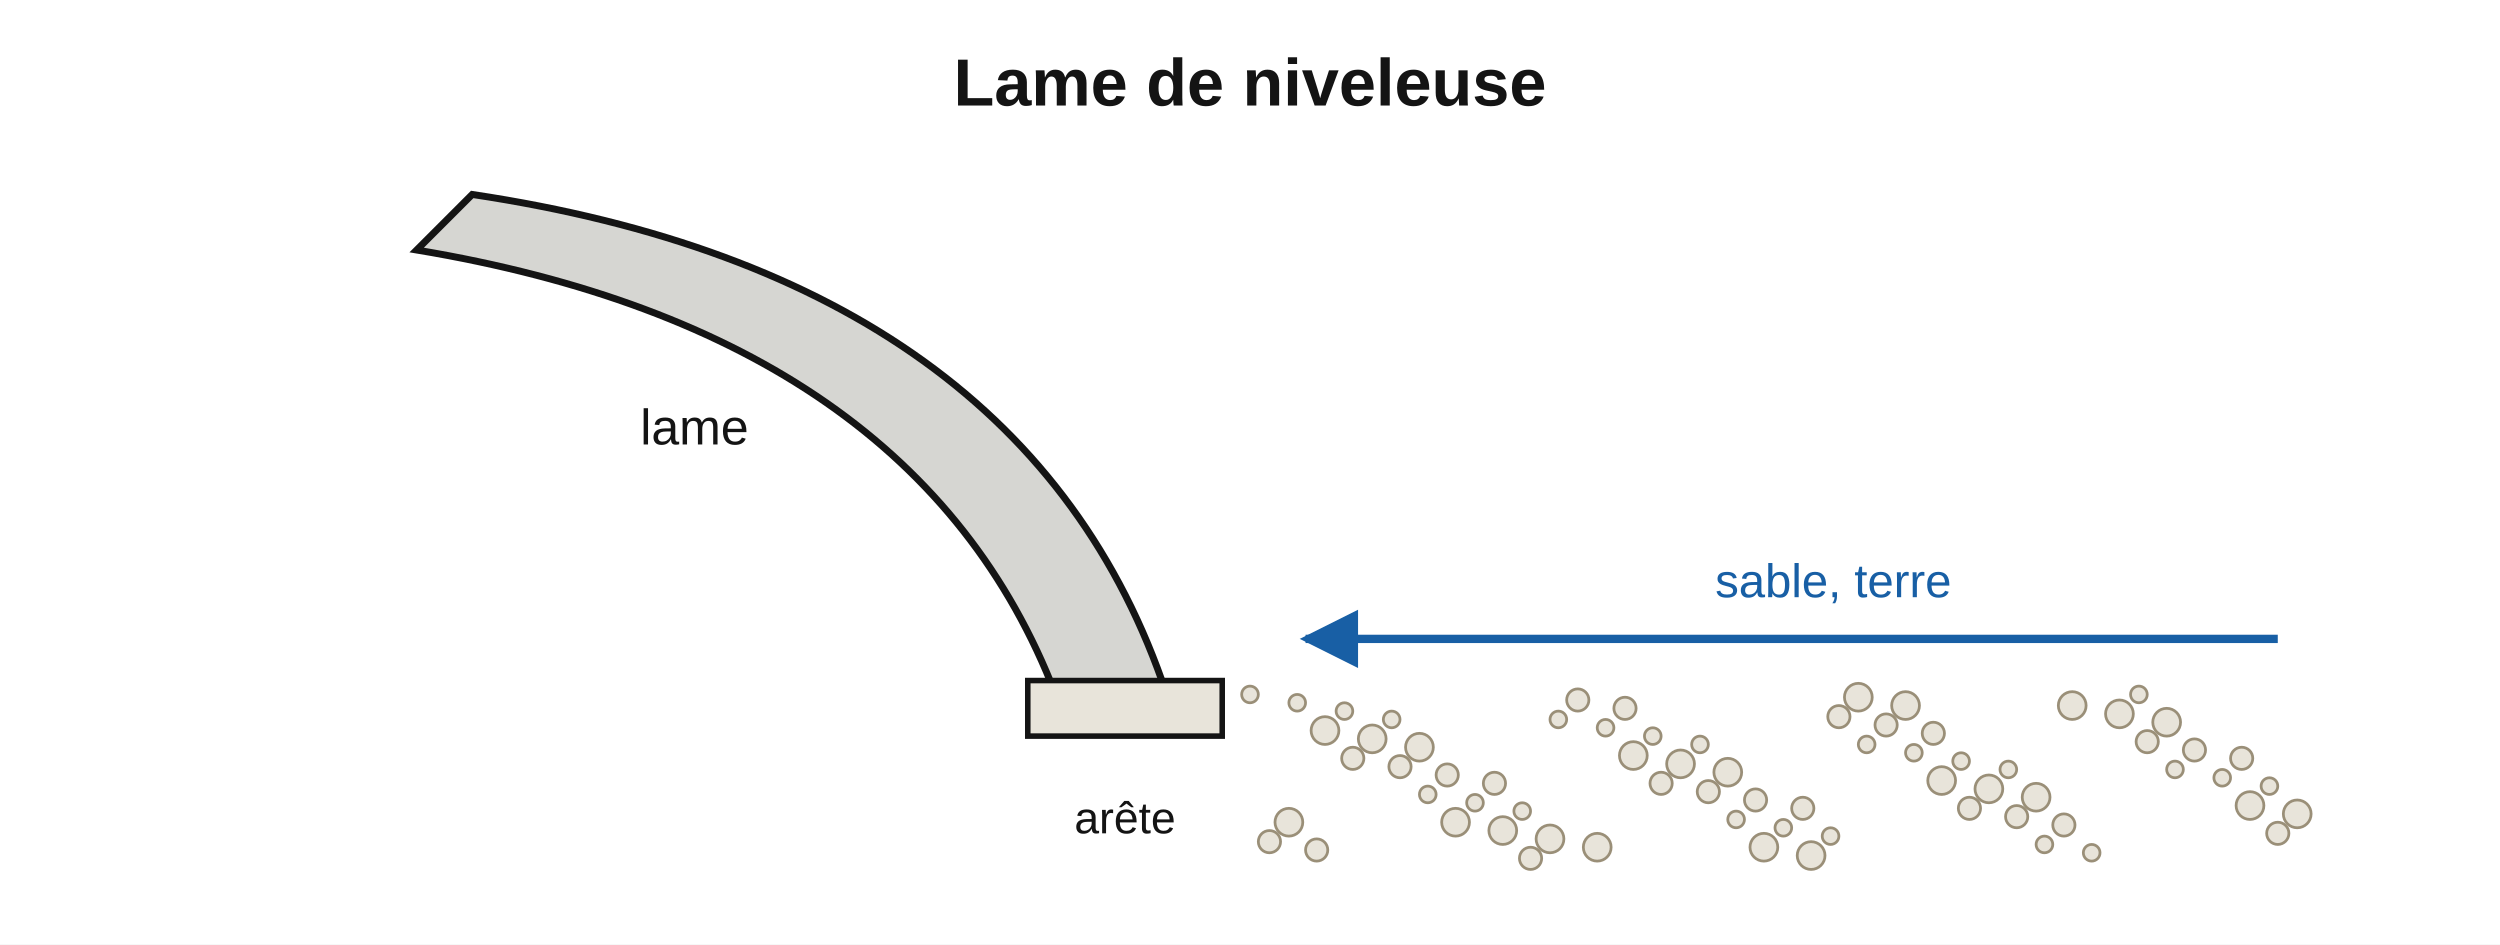
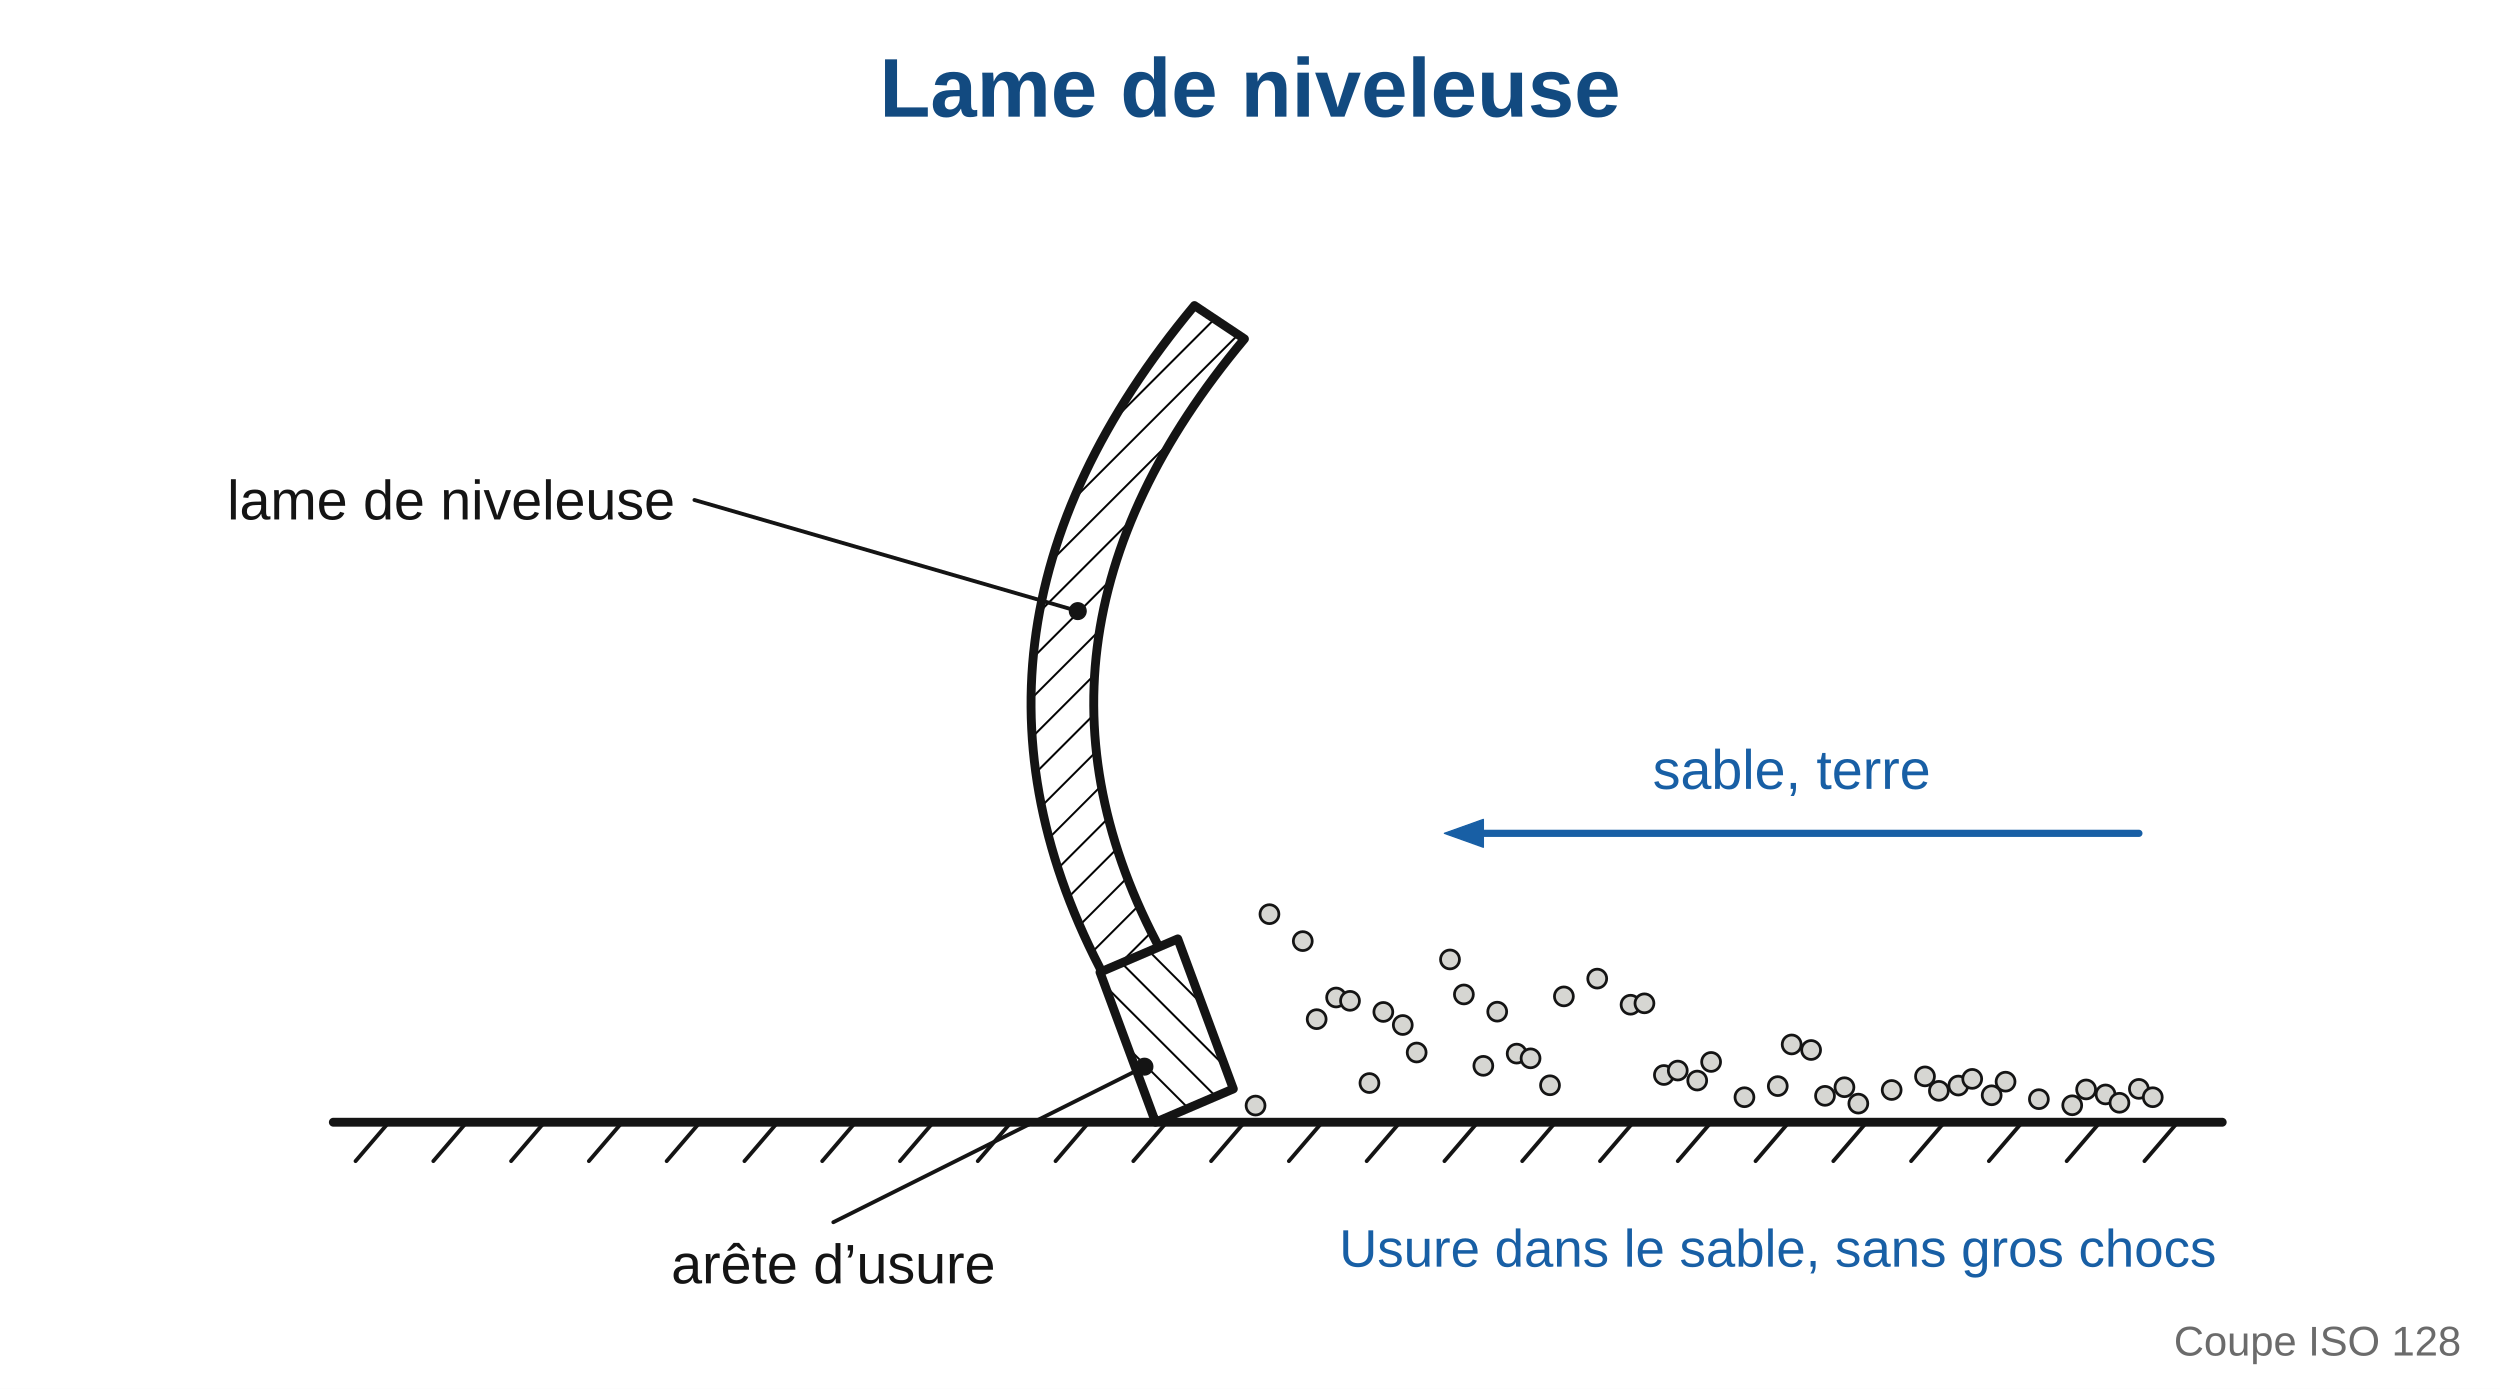
- <svg xmlns="http://www.w3.org/2000/svg" viewBox="0 0 900 340" font-family="Arial, Helvetica, sans-serif">
+ <svg xmlns="http://www.w3.org/2000/svg" viewBox="0 0 900 500" role="img" aria-label="Lame de niveleuse en coupe, qui pousse du sable">
+   <rect width="900" height="500" fill="#FFFFFF" />
  <defs>
-     <marker id="fl" viewBox="0 0 10 10" refX="9" refY="5" markerWidth="7" markerHeight="7" orient="auto-start-reverse">
-       <path d="M0,0 L10,5 L0,10 z" fill="#141414" />
-     </marker>
-     <marker id="flr" viewBox="0 0 10 10" refX="9" refY="5" markerWidth="7" markerHeight="7" orient="auto-start-reverse">
-       <path d="M0,0 L10,5 L0,10 z" fill="#C13B3A" />
-     </marker>
-     <marker id="flb" viewBox="0 0 10 10" refX="9" refY="5" markerWidth="7" markerHeight="7" orient="auto-start-reverse">
-       <path d="M0,0 L10,5 L0,10 z" fill="#185FA5" />
-     </marker>
+     <pattern id="h" width="10" height="10" patternUnits="userSpaceOnUse" patternTransform="rotate(45)">
+       <rect width="10" height="10" fill="#fff" />
+       <line x1="0" y1="0" x2="0" y2="10" stroke="#141414" stroke-width="1.5" />
+     </pattern>
+     <pattern id="h2" width="10" height="10" patternUnits="userSpaceOnUse" patternTransform="rotate(-45)">
+       <rect width="10" height="10" fill="#fff" />
+       <line x1="0" y1="0" x2="0" y2="10" stroke="#141414" stroke-width="1.5" />
+     </pattern>
+     <pattern id="hs" width="6" height="6" patternUnits="userSpaceOnUse" patternTransform="rotate(45)">
+       <rect width="6" height="6" fill="#fff" />
+       <line x1="0" y1="0" x2="0" y2="6" stroke="#141414" stroke-width="1.2" />
+     </pattern>
+     <pattern id="hx" width="9" height="9" patternUnits="userSpaceOnUse" patternTransform="rotate(45)">
+       <rect width="9" height="9" fill="#E8E4DA" />
+       <path d="M0 0V9M0 0H9" stroke="#141414" stroke-width="1.2" />
+     </pattern>
+     <pattern id="hr" width="7" height="7" patternUnits="userSpaceOnUse" patternTransform="rotate(-45)">
+       <rect width="7" height="7" fill="#F6DCDC" />
+       <line x1="0" y1="0" x2="0" y2="7" stroke="#C13B3A" stroke-width="1.5" />
+     </pattern>
+     <pattern id="hb" width="7" height="7" patternUnits="userSpaceOnUse" patternTransform="rotate(-45)">
+       <rect width="7" height="7" fill="#DCE8F3" />
+       <line x1="0" y1="0" x2="0" y2="7" stroke="#185FA5" stroke-width="1.5" />
+     </pattern>
  </defs>
-   <rect width="900" height="340" fill="#fff" />
-   <text x="450" y="38" text-anchor="middle" font-size="24" font-weight="bold" fill="#141414">Lame de niveleuse</text>
-   <path d="M150,90 Q330,120 380,250 L420,250 Q370,100 170,70 Z" fill="#D6D6D2" stroke="#141414" stroke-width="2.5" />
-   <rect x="370" y="245" width="70" height="20" rx="0" fill="#E8E4DA" stroke="#141414" stroke-width="2" />
-   <circle cx="450" cy="250" r="3" fill="#E8E4DA" stroke="#9a8f78" stroke-width="1" />
-   <circle cx="487" cy="273" r="4" fill="#E8E4DA" stroke="#9a8f78" stroke-width="1" />
-   <circle cx="524" cy="296" r="5" fill="#E8E4DA" stroke="#9a8f78" stroke-width="1" />
-   <circle cx="561" cy="259" r="3" fill="#E8E4DA" stroke="#9a8f78" stroke-width="1" />
-   <circle cx="598" cy="282" r="4" fill="#E8E4DA" stroke="#9a8f78" stroke-width="1" />
-   <circle cx="635" cy="305" r="5" fill="#E8E4DA" stroke="#9a8f78" stroke-width="1" />
-   <circle cx="672" cy="268" r="3" fill="#E8E4DA" stroke="#9a8f78" stroke-width="1" />
-   <circle cx="709" cy="291" r="4" fill="#E8E4DA" stroke="#9a8f78" stroke-width="1" />
-   <circle cx="746" cy="254" r="5" fill="#E8E4DA" stroke="#9a8f78" stroke-width="1" />
-   <circle cx="783" cy="277" r="3" fill="#E8E4DA" stroke="#9a8f78" stroke-width="1" />
-   <circle cx="820" cy="300" r="4" fill="#E8E4DA" stroke="#9a8f78" stroke-width="1" />
-   <circle cx="477" cy="263" r="5" fill="#E8E4DA" stroke="#9a8f78" stroke-width="1" />
-   <circle cx="514" cy="286" r="3" fill="#E8E4DA" stroke="#9a8f78" stroke-width="1" />
-   <circle cx="551" cy="309" r="4" fill="#E8E4DA" stroke="#9a8f78" stroke-width="1" />
-   <circle cx="588" cy="272" r="5" fill="#E8E4DA" stroke="#9a8f78" stroke-width="1" />
-   <circle cx="625" cy="295" r="3" fill="#E8E4DA" stroke="#9a8f78" stroke-width="1" />
-   <circle cx="662" cy="258" r="4" fill="#E8E4DA" stroke="#9a8f78" stroke-width="1" />
-   <circle cx="699" cy="281" r="5" fill="#E8E4DA" stroke="#9a8f78" stroke-width="1" />
-   <circle cx="736" cy="304" r="3" fill="#E8E4DA" stroke="#9a8f78" stroke-width="1" />
-   <circle cx="773" cy="267" r="4" fill="#E8E4DA" stroke="#9a8f78" stroke-width="1" />
-   <circle cx="810" cy="290" r="5" fill="#E8E4DA" stroke="#9a8f78" stroke-width="1" />
-   <circle cx="467" cy="253" r="3" fill="#E8E4DA" stroke="#9a8f78" stroke-width="1" />
-   <circle cx="504" cy="276" r="4" fill="#E8E4DA" stroke="#9a8f78" stroke-width="1" />
-   <circle cx="541" cy="299" r="5" fill="#E8E4DA" stroke="#9a8f78" stroke-width="1" />
-   <circle cx="578" cy="262" r="3" fill="#E8E4DA" stroke="#9a8f78" stroke-width="1" />
-   <circle cx="615" cy="285" r="4" fill="#E8E4DA" stroke="#9a8f78" stroke-width="1" />
-   <circle cx="652" cy="308" r="5" fill="#E8E4DA" stroke="#9a8f78" stroke-width="1" />
-   <circle cx="689" cy="271" r="3" fill="#E8E4DA" stroke="#9a8f78" stroke-width="1" />
-   <circle cx="726" cy="294" r="4" fill="#E8E4DA" stroke="#9a8f78" stroke-width="1" />
-   <circle cx="763" cy="257" r="5" fill="#E8E4DA" stroke="#9a8f78" stroke-width="1" />
-   <circle cx="800" cy="280" r="3" fill="#E8E4DA" stroke="#9a8f78" stroke-width="1" />
-   <circle cx="457" cy="303" r="4" fill="#E8E4DA" stroke="#9a8f78" stroke-width="1" />
-   <circle cx="494" cy="266" r="5" fill="#E8E4DA" stroke="#9a8f78" stroke-width="1" />
-   <circle cx="531" cy="289" r="3" fill="#E8E4DA" stroke="#9a8f78" stroke-width="1" />
-   <circle cx="568" cy="252" r="4" fill="#E8E4DA" stroke="#9a8f78" stroke-width="1" />
-   <circle cx="605" cy="275" r="5" fill="#E8E4DA" stroke="#9a8f78" stroke-width="1" />
-   <circle cx="642" cy="298" r="3" fill="#E8E4DA" stroke="#9a8f78" stroke-width="1" />
-   <circle cx="679" cy="261" r="4" fill="#E8E4DA" stroke="#9a8f78" stroke-width="1" />
-   <circle cx="716" cy="284" r="5" fill="#E8E4DA" stroke="#9a8f78" stroke-width="1" />
-   <circle cx="753" cy="307" r="3" fill="#E8E4DA" stroke="#9a8f78" stroke-width="1" />
-   <circle cx="790" cy="270" r="4" fill="#E8E4DA" stroke="#9a8f78" stroke-width="1" />
-   <circle cx="827" cy="293" r="5" fill="#E8E4DA" stroke="#9a8f78" stroke-width="1" />
-   <circle cx="484" cy="256" r="3" fill="#E8E4DA" stroke="#9a8f78" stroke-width="1" />
-   <circle cx="521" cy="279" r="4" fill="#E8E4DA" stroke="#9a8f78" stroke-width="1" />
-   <circle cx="558" cy="302" r="5" fill="#E8E4DA" stroke="#9a8f78" stroke-width="1" />
-   <circle cx="595" cy="265" r="3" fill="#E8E4DA" stroke="#9a8f78" stroke-width="1" />
-   <circle cx="632" cy="288" r="4" fill="#E8E4DA" stroke="#9a8f78" stroke-width="1" />
-   <circle cx="669" cy="251" r="5" fill="#E8E4DA" stroke="#9a8f78" stroke-width="1" />
-   <circle cx="706" cy="274" r="3" fill="#E8E4DA" stroke="#9a8f78" stroke-width="1" />
-   <circle cx="743" cy="297" r="4" fill="#E8E4DA" stroke="#9a8f78" stroke-width="1" />
-   <circle cx="780" cy="260" r="5" fill="#E8E4DA" stroke="#9a8f78" stroke-width="1" />
-   <circle cx="817" cy="283" r="3" fill="#E8E4DA" stroke="#9a8f78" stroke-width="1" />
-   <circle cx="474" cy="306" r="4" fill="#E8E4DA" stroke="#9a8f78" stroke-width="1" />
-   <circle cx="511" cy="269" r="5" fill="#E8E4DA" stroke="#9a8f78" stroke-width="1" />
-   <circle cx="548" cy="292" r="3" fill="#E8E4DA" stroke="#9a8f78" stroke-width="1" />
-   <circle cx="585" cy="255" r="4" fill="#E8E4DA" stroke="#9a8f78" stroke-width="1" />
-   <circle cx="622" cy="278" r="5" fill="#E8E4DA" stroke="#9a8f78" stroke-width="1" />
-   <circle cx="659" cy="301" r="3" fill="#E8E4DA" stroke="#9a8f78" stroke-width="1" />
-   <circle cx="696" cy="264" r="4" fill="#E8E4DA" stroke="#9a8f78" stroke-width="1" />
-   <circle cx="733" cy="287" r="5" fill="#E8E4DA" stroke="#9a8f78" stroke-width="1" />
-   <circle cx="770" cy="250" r="3" fill="#E8E4DA" stroke="#9a8f78" stroke-width="1" />
-   <circle cx="807" cy="273" r="4" fill="#E8E4DA" stroke="#9a8f78" stroke-width="1" />
-   <circle cx="464" cy="296" r="5" fill="#E8E4DA" stroke="#9a8f78" stroke-width="1" />
-   <circle cx="501" cy="259" r="3" fill="#E8E4DA" stroke="#9a8f78" stroke-width="1" />
-   <circle cx="538" cy="282" r="4" fill="#E8E4DA" stroke="#9a8f78" stroke-width="1" />
-   <circle cx="575" cy="305" r="5" fill="#E8E4DA" stroke="#9a8f78" stroke-width="1" />
-   <circle cx="612" cy="268" r="3" fill="#E8E4DA" stroke="#9a8f78" stroke-width="1" />
-   <circle cx="649" cy="291" r="4" fill="#E8E4DA" stroke="#9a8f78" stroke-width="1" />
-   <circle cx="686" cy="254" r="5" fill="#E8E4DA" stroke="#9a8f78" stroke-width="1" />
-   <circle cx="723" cy="277" r="3" fill="#E8E4DA" stroke="#9a8f78" stroke-width="1" />
-   <line x1="820" y1="230" x2="470" y2="230" stroke="#185FA5" stroke-width="3" marker-end="url(#flb)" />
-   <text x="660" y="215" font-size="17" fill="#185FA5" text-anchor="middle">sable, terre</text>
-   <text x="250" y="160" font-size="18" fill="#141414" text-anchor="middle">lame</text>
-   <text x="405" y="300" font-size="16" fill="#141414" text-anchor="middle">arête</text>
+   <g font-family="Arial,Helvetica,sans-serif">
+     <text x="450" y="42" font-size="30" text-anchor="middle" fill="#124A80" font-weight="700">Lame de niveleuse</text>
+     <path d="M 430 110 Q 330 230 400 356 L 420 346 Q 356 232 448 122 Z" stroke="#141414" stroke-width="3.2" fill="url(#h)" stroke-linejoin="round" stroke-linecap="round" />
+     <polygon points="396,350 424,338 444,392 416,404" stroke="#141414" stroke-width="3.2" fill="url(#h2)" stroke-linejoin="round" stroke-linecap="round" />
+     <polyline points="120,404 800,404" stroke="#141414" stroke-width="3.2" fill="none" stroke-linejoin="round" stroke-linecap="round" />
+     <polyline points="140,404 128,418" stroke="#141414" stroke-width="1.4" fill="none" stroke-linejoin="round" stroke-linecap="round" />
+     <polyline points="168,404 156,418" stroke="#141414" stroke-width="1.4" fill="none" stroke-linejoin="round" stroke-linecap="round" />
+     <polyline points="196,404 184,418" stroke="#141414" stroke-width="1.4" fill="none" stroke-linejoin="round" stroke-linecap="round" />
+     <polyline points="224,404 212,418" stroke="#141414" stroke-width="1.4" fill="none" stroke-linejoin="round" stroke-linecap="round" />
+     <polyline points="252,404 240,418" stroke="#141414" stroke-width="1.4" fill="none" stroke-linejoin="round" stroke-linecap="round" />
+     <polyline points="280,404 268,418" stroke="#141414" stroke-width="1.4" fill="none" stroke-linejoin="round" stroke-linecap="round" />
+     <polyline points="308,404 296,418" stroke="#141414" stroke-width="1.4" fill="none" stroke-linejoin="round" stroke-linecap="round" />
+     <polyline points="336,404 324,418" stroke="#141414" stroke-width="1.4" fill="none" stroke-linejoin="round" stroke-linecap="round" />
+     <polyline points="364,404 352,418" stroke="#141414" stroke-width="1.4" fill="none" stroke-linejoin="round" stroke-linecap="round" />
+     <polyline points="392,404 380,418" stroke="#141414" stroke-width="1.4" fill="none" stroke-linejoin="round" stroke-linecap="round" />
+     <polyline points="420,404 408,418" stroke="#141414" stroke-width="1.4" fill="none" stroke-linejoin="round" stroke-linecap="round" />
+     <polyline points="448,404 436,418" stroke="#141414" stroke-width="1.4" fill="none" stroke-linejoin="round" stroke-linecap="round" />
+     <polyline points="476,404 464,418" stroke="#141414" stroke-width="1.4" fill="none" stroke-linejoin="round" stroke-linecap="round" />
+     <polyline points="504,404 492,418" stroke="#141414" stroke-width="1.4" fill="none" stroke-linejoin="round" stroke-linecap="round" />
+     <polyline points="532,404 520,418" stroke="#141414" stroke-width="1.4" fill="none" stroke-linejoin="round" stroke-linecap="round" />
+     <polyline points="560,404 548,418" stroke="#141414" stroke-width="1.4" fill="none" stroke-linejoin="round" stroke-linecap="round" />
+     <polyline points="588,404 576,418" stroke="#141414" stroke-width="1.4" fill="none" stroke-linejoin="round" stroke-linecap="round" />
+     <polyline points="616,404 604,418" stroke="#141414" stroke-width="1.4" fill="none" stroke-linejoin="round" stroke-linecap="round" />
+     <polyline points="644,404 632,418" stroke="#141414" stroke-width="1.4" fill="none" stroke-linejoin="round" stroke-linecap="round" />
+     <polyline points="672,404 660,418" stroke="#141414" stroke-width="1.4" fill="none" stroke-linejoin="round" stroke-linecap="round" />
+     <polyline points="700,404 688,418" stroke="#141414" stroke-width="1.4" fill="none" stroke-linejoin="round" stroke-linecap="round" />
+     <polyline points="728,404 716,418" stroke="#141414" stroke-width="1.4" fill="none" stroke-linejoin="round" stroke-linecap="round" />
+     <polyline points="756,404 744,418" stroke="#141414" stroke-width="1.4" fill="none" stroke-linejoin="round" stroke-linecap="round" />
+     <polyline points="784,404 772,418" stroke="#141414" stroke-width="1.4" fill="none" stroke-linejoin="round" stroke-linecap="round" />
+     <circle cx="452" cy="398" r="3.4" stroke="#141414" stroke-width="1" fill="#D6D6D2" />
+     <circle cx="505" cy="369" r="3.4" stroke="#141414" stroke-width="1" fill="#D6D6D2" />
+     <circle cx="558" cy="390.7" r="3.4" stroke="#141414" stroke-width="1" fill="#D6D6D2" />
+     <circle cx="611" cy="389" r="3.4" stroke="#141414" stroke-width="1" fill="#D6D6D2" />
+     <circle cx="664" cy="391.4" r="3.4" stroke="#141414" stroke-width="1" fill="#D6D6D2" />
+     <circle cx="717" cy="394.3" r="3.4" stroke="#141414" stroke-width="1" fill="#D6D6D2" />
+     <circle cx="770" cy="392" r="3.4" stroke="#141414" stroke-width="1" fill="#D6D6D2" />
+     <circle cx="493" cy="389.9" r="3.4" stroke="#141414" stroke-width="1" fill="#D6D6D2" />
+     <circle cx="546" cy="379.3" r="3.4" stroke="#141414" stroke-width="1" fill="#D6D6D2" />
+     <circle cx="599" cy="387" r="3.4" stroke="#141414" stroke-width="1" fill="#D6D6D2" />
+     <circle cx="652" cy="378" r="3.4" stroke="#141414" stroke-width="1" fill="#D6D6D2" />
+     <circle cx="705" cy="390.8" r="3.4" stroke="#141414" stroke-width="1" fill="#D6D6D2" />
+     <circle cx="758" cy="394" r="3.4" stroke="#141414" stroke-width="1" fill="#D6D6D2" />
+     <circle cx="481" cy="359.1" r="3.4" stroke="#141414" stroke-width="1" fill="#D6D6D2" />
+     <circle cx="534" cy="383.7" r="3.4" stroke="#141414" stroke-width="1" fill="#D6D6D2" />
+     <circle cx="587" cy="361.7" r="3.4" stroke="#141414" stroke-width="1" fill="#D6D6D2" />
+     <circle cx="640" cy="391" r="3.4" stroke="#141414" stroke-width="1" fill="#D6D6D2" />
+     <circle cx="693" cy="387.5" r="3.4" stroke="#141414" stroke-width="1" fill="#D6D6D2" />
+     <circle cx="746" cy="397.9" r="3.4" stroke="#141414" stroke-width="1" fill="#D6D6D2" />
+     <circle cx="469" cy="338.8" r="3.4" stroke="#141414" stroke-width="1" fill="#D6D6D2" />
+     <circle cx="522" cy="345.4" r="3.4" stroke="#141414" stroke-width="1" fill="#D6D6D2" />
+     <circle cx="575" cy="352.3" r="3.4" stroke="#141414" stroke-width="1" fill="#D6D6D2" />
+     <circle cx="628" cy="395" r="3.4" stroke="#141414" stroke-width="1" fill="#D6D6D2" />
+     <circle cx="681" cy="392.4" r="3.4" stroke="#141414" stroke-width="1" fill="#D6D6D2" />
+     <circle cx="734" cy="395.7" r="3.4" stroke="#141414" stroke-width="1" fill="#D6D6D2" />
+     <circle cx="457" cy="329.1" r="3.4" stroke="#141414" stroke-width="1" fill="#D6D6D2" />
+     <circle cx="510" cy="378.9" r="3.4" stroke="#141414" stroke-width="1" fill="#D6D6D2" />
+     <circle cx="563" cy="358.7" r="3.4" stroke="#141414" stroke-width="1" fill="#D6D6D2" />
+     <circle cx="616" cy="382.3" r="3.4" stroke="#141414" stroke-width="1" fill="#D6D6D2" />
+     <circle cx="669" cy="397.3" r="3.4" stroke="#141414" stroke-width="1" fill="#D6D6D2" />
+     <circle cx="722" cy="389.4" r="3.4" stroke="#141414" stroke-width="1" fill="#D6D6D2" />
+     <circle cx="775" cy="395" r="3.4" stroke="#141414" stroke-width="1" fill="#D6D6D2" />
+     <circle cx="498" cy="364.3" r="3.4" stroke="#141414" stroke-width="1" fill="#D6D6D2" />
+     <circle cx="551" cy="381" r="3.4" stroke="#141414" stroke-width="1" fill="#D6D6D2" />
+     <circle cx="604" cy="385.4" r="3.4" stroke="#141414" stroke-width="1" fill="#D6D6D2" />
+     <circle cx="657" cy="394.5" r="3.4" stroke="#141414" stroke-width="1" fill="#D6D6D2" />
+     <circle cx="710" cy="388.4" r="3.4" stroke="#141414" stroke-width="1" fill="#D6D6D2" />
+     <circle cx="763" cy="397" r="3.4" stroke="#141414" stroke-width="1" fill="#D6D6D2" />
+     <circle cx="486" cy="360.3" r="3.4" stroke="#141414" stroke-width="1" fill="#D6D6D2" />
+     <circle cx="539" cy="364.2" r="3.4" stroke="#141414" stroke-width="1" fill="#D6D6D2" />
+     <circle cx="592" cy="361.2" r="3.4" stroke="#141414" stroke-width="1" fill="#D6D6D2" />
+     <circle cx="645" cy="376" r="3.4" stroke="#141414" stroke-width="1" fill="#D6D6D2" />
+     <circle cx="698" cy="392.7" r="3.4" stroke="#141414" stroke-width="1" fill="#D6D6D2" />
+     <circle cx="751" cy="392.2" r="3.4" stroke="#141414" stroke-width="1" fill="#D6D6D2" />
+     <circle cx="474" cy="366.9" r="3.4" stroke="#141414" stroke-width="1" fill="#D6D6D2" />
+     <circle cx="527" cy="358" r="3.4" stroke="#141414" stroke-width="1" fill="#D6D6D2" />
+     <polyline points="770,300 529.8,300" stroke="#185FA5" stroke-width="2.6" fill="none" stroke-linejoin="round" stroke-linecap="round" />
+     <polygon points="520,300 534,305 534,295" stroke="#185FA5" stroke-width="0.5" fill="#185FA5" stroke-linejoin="round" stroke-linecap="round" />
+     <text x="645" y="284" font-size="20" text-anchor="middle" fill="#185FA5">sable, terre</text>
+     <polyline points="388,220 250,180" stroke="#141414" stroke-width="1.4" fill="none" stroke-linejoin="round" stroke-linecap="round" />
+     <circle cx="388" cy="220" r="3" stroke="#141414" stroke-width="0.5" fill="#141414" />
+     <text x="243" y="187" font-size="20" text-anchor="end" fill="#141414">lame de niveleuse</text>
+     <polyline points="412,384 300,440" stroke="#141414" stroke-width="1.4" fill="none" stroke-linejoin="round" stroke-linecap="round" />
+     <circle cx="412" cy="384" r="3" stroke="#141414" stroke-width="0.5" fill="#141414" />
+     <text x="300" y="462" font-size="20" text-anchor="middle" fill="#141414">arête d’usure</text>
+     <text x="640" y="456" font-size="19" text-anchor="middle" fill="#185FA5">Usure dans le sable, sans gros chocs</text>
+     <text x="886" y="488" font-size="15" text-anchor="end" fill="#6B6B6B">Coupe ISO 128</text>
+   </g>
</svg>
